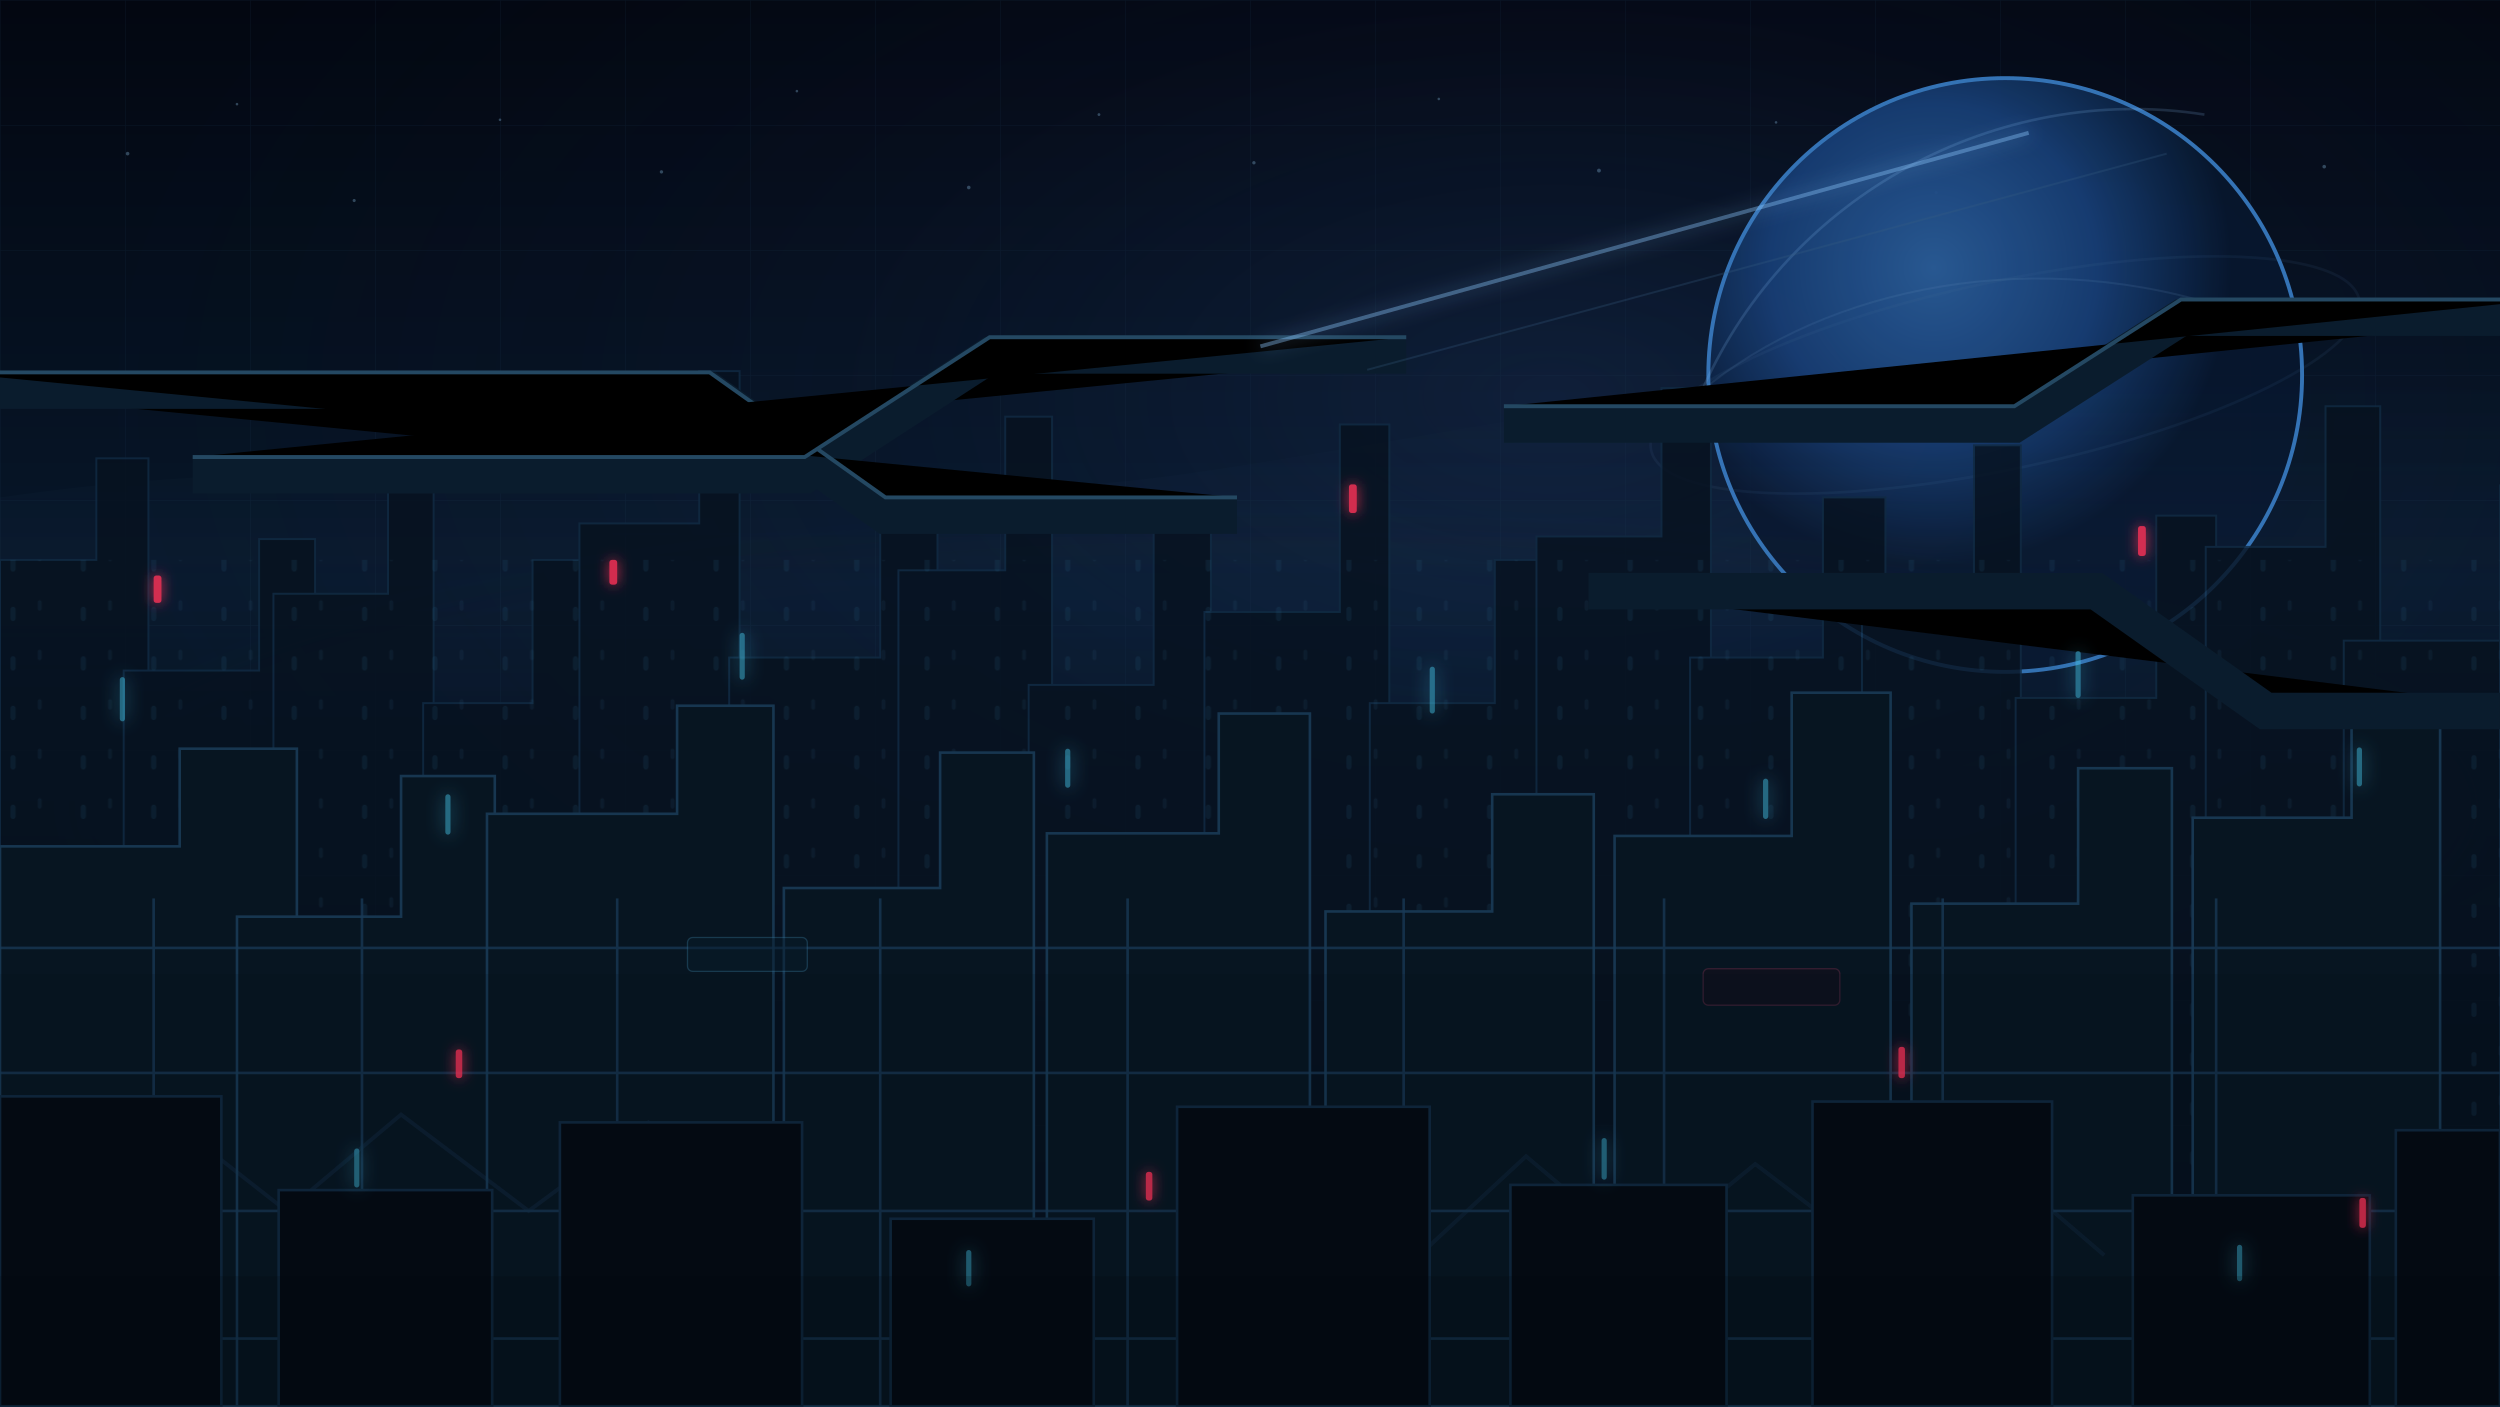
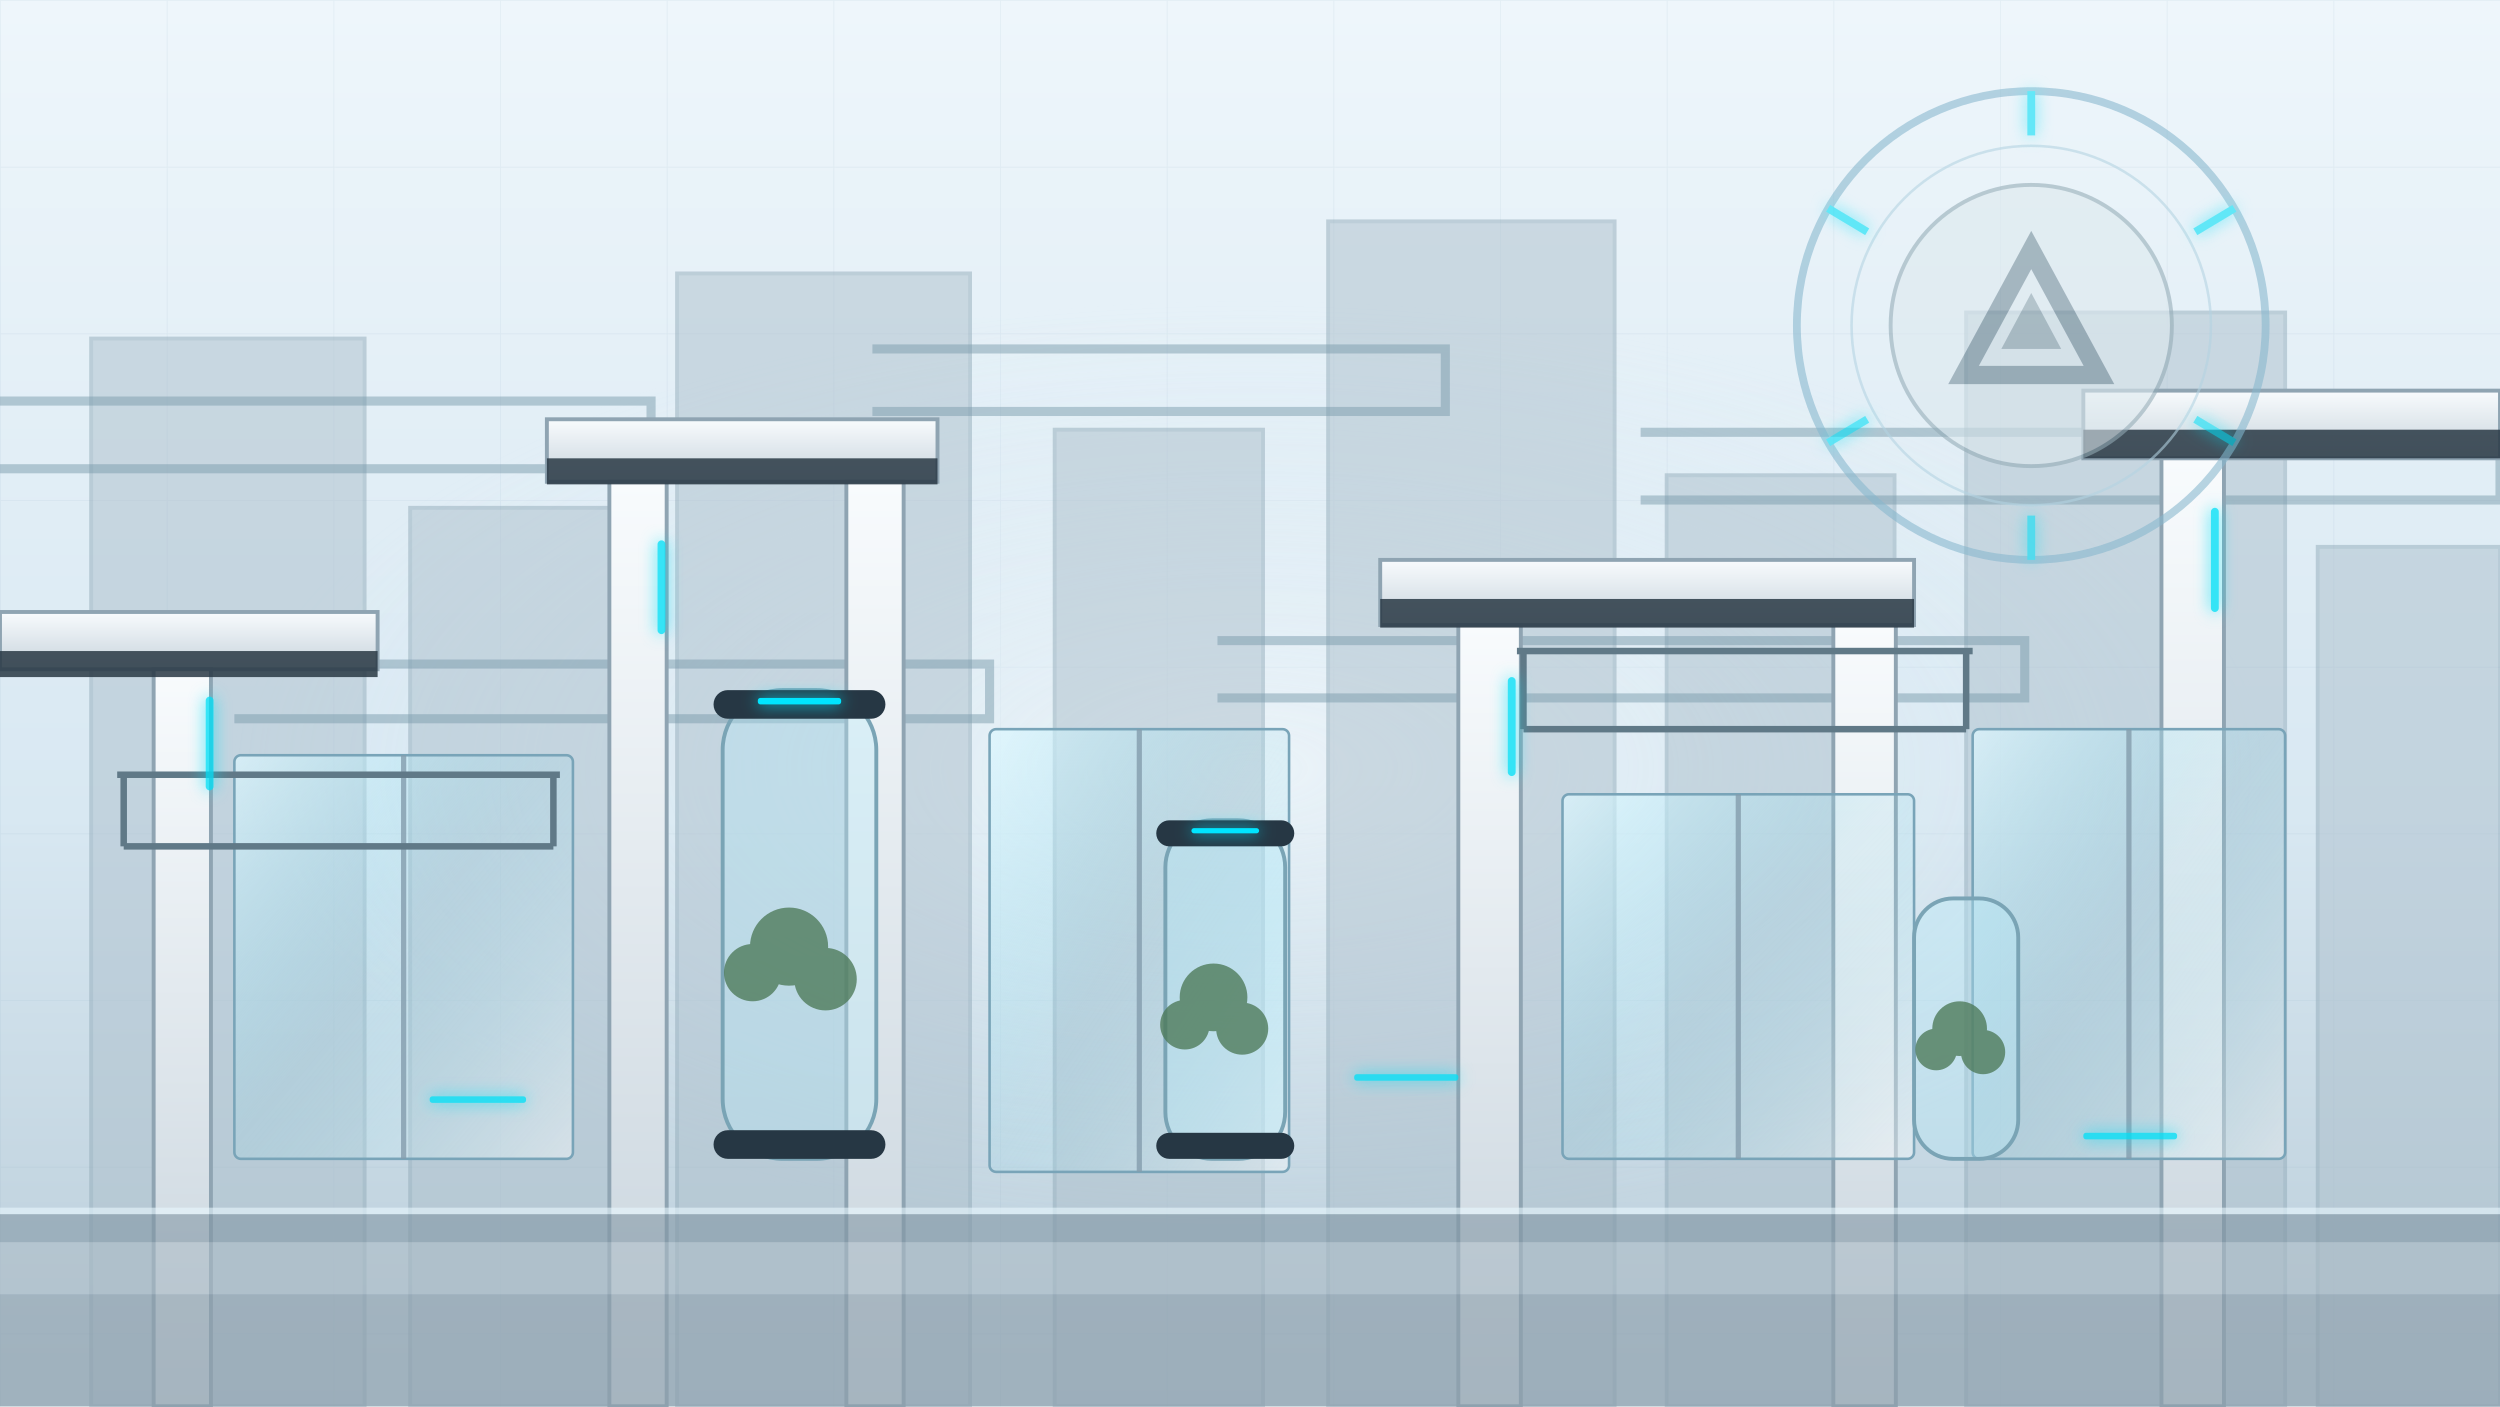
<svg xmlns="http://www.w3.org/2000/svg" width="1920" height="1080" viewBox="0 0 1920 1080">
  <defs>
    <linearGradient id="sky" x1="0" y1="0" x2="0" y2="1">
-       <stop offset="0" stop-color="#030711" />
-       <stop offset=".42" stop-color="#07172a" />
-       <stop offset=".72" stop-color="#07111f" />
-       <stop offset="1" stop-color="#040811" />
+       <stop offset="0" stop-color="#eef6fb" />
+       <stop offset=".58" stop-color="#d8e8f2" />
+       <stop offset="1" stop-color="#b9ccd8" />
    </linearGradient>
-     <radialGradient id="nebula" cx=".62" cy=".28" r=".62">
-       <stop offset="0" stop-color="#2f4f8d" stop-opacity=".22" />
-       <stop offset=".45" stop-color="#1f3769" stop-opacity=".08" />
-       <stop offset="1" stop-color="#07111f" stop-opacity="0" />
+     <linearGradient id="glass" x1="0" y1="0" x2="1" y2="1">
+       <stop stop-color="#dff8ff" stop-opacity=".7" />
+       <stop offset=".48" stop-color="#8fd9eb" stop-opacity=".16" />
+       <stop offset="1" stop-color="#fff" stop-opacity=".42" />
+     </linearGradient>
+     <linearGradient id="panel" x1="0" y1="0" x2="0" y2="1">
+       <stop stop-color="#f8fbfd" />
+       <stop offset="1" stop-color="#c7d3dc" />
+     </linearGradient>
+     <radialGradient id="mist">
+       <stop stop-color="#fff" stop-opacity=".8" />
+       <stop offset="1" stop-color="#d8e9f3" stop-opacity="0" />
    </radialGradient>
-     <radialGradient id="planet" cx=".38" cy=".32">
-       <stop offset="0" stop-color="#2a5b96" />
-       <stop offset=".55" stop-color="#173d73" />
-       <stop offset="1" stop-color="#07162d" />
-     </radialGradient>
-     <linearGradient id="haze" x1="0" y1="0" x2="0" y2="1">
-       <stop offset="0" stop-color="#4b7fb0" stop-opacity="0" />
-       <stop offset=".5" stop-color="#4b7fb0" stop-opacity=".08" />
-       <stop offset="1" stop-color="#4b7fb0" stop-opacity="0" />
-     </linearGradient>
-     <pattern id="grid" width="96" height="96" patternUnits="userSpaceOnUse">
-       <path d="M96 0H0V96" fill="none" stroke="#1c3855" stroke-width="1" opacity=".22" />
-     </pattern>
-     <pattern id="windows" width="54" height="38" patternUnits="userSpaceOnUse">
-       <rect x="8" y="10" width="4" height="11" rx="2" fill="#2b6689" opacity=".28" />
-       <rect x="29" y="5" width="3" height="8" rx="1.5" fill="#386f90" opacity=".20" />
-     </pattern>
-     <filter id="glowBlue" x="-120%" y="-120%" width="340%" height="340%">
-       <feGaussianBlur stdDeviation="7" result="b" />
+     <filter id="cyanGlow" x="-80%" y="-80%" width="260%" height="260%">
+       <feGaussianBlur stdDeviation="6" result="b" />
      <feMerge>
        <feMergeNode in="b" />
        <feMergeNode in="SourceGraphic" />
      </feMerge>
    </filter>
-     <filter id="glowRed" x="-120%" y="-120%" width="340%" height="340%">
-       <feGaussianBlur stdDeviation="5" result="b" />
-       <feMerge>
-         <feMergeNode in="b" />
-         <feMergeNode in="SourceGraphic" />
-       </feMerge>
-     </filter>
-     <filter id="soft" x="-20%" y="-30%" width="140%" height="160%">
-       <feGaussianBlur stdDeviation="18" />
-     </filter>
+     <pattern id="glassGrid" width="128" height="128" patternUnits="userSpaceOnUse">
+       <path d="M128 0H0V128" fill="none" stroke="#7ba3b8" stroke-width="1" opacity=".12" />
+     </pattern>
  </defs>
  <rect width="1920" height="1080" fill="url(#sky)" />
-   <rect width="1920" height="1080" fill="url(#nebula)" />
-   <rect width="1920" height="1080" fill="url(#grid)" />
-   <g fill="#87b8dd" opacity=".34">
-     <circle cx="98" cy="118" r="1.4" />
-     <circle cx="182" cy="80" r="1" />
-     <circle cx="272" cy="154" r="1.2" />
-     <circle cx="384" cy="92" r="1" />
-     <circle cx="508" cy="132" r="1.3" />
-     <circle cx="612" cy="70" r="1" />
-     <circle cx="744" cy="144" r="1.4" />
-     <circle cx="844" cy="88" r="1.1" />
-     <circle cx="963" cy="125" r="1.3" />
-     <circle cx="1105" cy="76" r="1" />
-     <circle cx="1228" cy="131" r="1.5" />
-     <circle cx="1364" cy="94" r="1" />
-     <circle cx="1487" cy="148" r="1.2" />
-     <circle cx="1632" cy="84" r="1.1" />
-     <circle cx="1785" cy="128" r="1.4" />
+   <rect width="1920" height="1080" fill="url(#glassGrid)" />
+   <ellipse cx="960" cy="590" rx="780" ry="360" fill="url(#mist)" opacity=".58" />
+   <g id="lab-far" opacity=".48" fill="#a9bdc9" stroke="#8fa7b5" stroke-width="3">
+     <path d="M70 1080V260h210v820z" />
+     <path d="M315 1080V390h165v690z" />
+     <path d="M520 1080V210h225v870z" />
+     <path d="M810 1080V330h160v750z" />
+     <path d="M1020 1080V170h220v910z" />
+     <path d="M1280 1080V365h175v715z" />
+     <path d="M1510 1080V240h245v840z" />
+     <path d="M1780 1080V420h140v660z" />
  </g>
-   <g opacity=".95">
-     <circle cx="1540" cy="288" r="228" fill="url(#planet)" stroke="#3778bd" stroke-width="3" />
-     <path d="M1308 298c66-148 226-235 385-210" fill="none" stroke="#8bc4f7" stroke-width="2" opacity=".18" />
-     <path d="M1298 308c91-83 253-121 406-73" fill="none" stroke="#6b9ac5" stroke-width="1.5" opacity=".14" />
-     <ellipse cx="1540" cy="288" rx="278" ry="72" fill="none" stroke="#446f9b" stroke-width="2" opacity=".12" transform="rotate(-12 1540 288)" />
+   <g opacity=".48" stroke="#7898aa" stroke-width="7" fill="none">
+     <path d="M0 308h500v52H0M670 268h440v48H670M1260 332h660v52h-660" />
+     <path d="M180 510h580v42H180M935 492h620v44H935" />
  </g>
-   <path d="M0 382C360 330 620 405 910 364s540-118 1010-63v265H0z" fill="url(#haze)" opacity=".46" />
-   <ellipse cx="980" cy="620" rx="920" ry="210" fill="#183553" opacity=".05" filter="url(#soft)" />
-   <g id="far-city" fill="#06111e" stroke="#102a42" stroke-width="1.5" opacity=".82">
-     <path d="M0 1080V430h74V352h40V1080z" />
-     <path d="M95 1080V515h104V414h43V1080z" />
-     <path d="M210 1080V456h88V344h35V1080z" />
-     <path d="M325 1080V540h84V430h48V1080z" />
-     <path d="M445 1080V402h92V285h31V1080z" />
-     <path d="M560 1080V505h116V384h44V1080z" />
-     <path d="M690 1080V438h82V320h36V1080z" />
-     <path d="M790 1080V526h96V406h44V1080z" />
-     <path d="M925 1080V470h104V326h38V1080z" />
-     <path d="M1052 1080V540h96V430h44V1080z" />
-     <path d="M1180 1080V412h96V298h38V1080z" />
-     <path d="M1298 1080V505h102V382h48V1080z" />
-     <path d="M1430 1080V448h86V342h36V1080z" />
-     <path d="M1548 1080V536h108V396h46V1080z" />
-     <path d="M1694 1080V420h92V312h42V1080z" />
-     <path d="M1800 1080V492h120V372h0V1080z" />
+   <g id="lab-atrium" fill="url(#panel)" stroke="#8fa4b2" stroke-width="3">
+     <path d="M0 470h290v44H0z" />
+     <path d="M118 514h44v566h-44z" />
+     <path d="M420 322h300v48H420z" />
+     <path d="M468 370h44v710h-44z" />
+     <path d="M650 370h44v710h-44z" />
+     <path d="M1060 430h410v50h-410z" />
+     <path d="M1120 480h48v600h-48z" />
+     <path d="M1408 480h48v600h-48z" />
+     <path d="M1600 300h320v52h-320z" />
+     <path d="M1660 352h48v728h-48z" />
  </g>
-   <g opacity=".52">
-     <rect x="0" y="430" width="1920" height="650" fill="url(#windows)" />
+   <g fill="#293844" opacity=".85">
+     <path d="M0 500h290v20H0z" />
+     <path d="M420 352h300v20H420z" />
+     <path d="M1060 460h410v22h-410z" />
+     <path d="M1600 330h320v22h-320z" />
  </g>
-   <g id="mid-city" fill="#071521" stroke="#173650" stroke-width="2">
-     <path d="M0 1080V650h138V575h90v505z" />
-     <path d="M182 1080V704h126V596h72v484z" />
-     <path d="M374 1080V625h146V542h74v538z" />
-     <path d="M602 1080V682h120V578h72v502z" />
-     <path d="M804 1080V640h132V548h70v532z" />
-     <path d="M1018 1080V700h128V610h78v470z" />
-     <path d="M1240 1080V642h136V532h76v548z" />
-     <path d="M1468 1080V694h128V590h72v490z" />
-     <path d="M1684 1080V628h122V540h68v540z" />
+   <g id="lab-glass" fill="url(#glass)" stroke="#79a4b8" stroke-width="2">
+     <rect x="180" y="580" width="260" height="310" rx="5" />
+     <rect x="760" y="560" width="230" height="340" rx="5" />
+     <rect x="1200" y="610" width="270" height="280" rx="5" />
+     <rect x="1515" y="560" width="240" height="330" rx="5" />
  </g>
-   <g fill="none" stroke="#183a57" opacity=".75">
-     <path d="M0 728H1920M0 824H1920M0 930H1920M0 1028H1920" stroke-width="2" />
-     <path d="M118 690V1080M278 690V1080M474 690V1080M676 690V1080M866 690V1080M1078 690V1080M1278 690V1080M1492 690V1080M1702 690V1080" stroke-width="2" />
-     <path d="M48 930l80-72 92 72 88-74 98 74 92-68 88 68" stroke-width="3" opacity=".38" />
-     <path d="M1090 964l82-76 90 76 86-70 92 70 92-72 84 72" stroke-width="3" opacity=".35" />
+   <g stroke="#839cac" stroke-width="4" opacity=".8">
+     <path d="M310 580v310M875 560v340M1335 610v280M1635 560v330" />
  </g>
-   <g stroke="#0a1c2d" stroke-width="28">
-     <path d="M-40 300h585l135 96h270" />
-     <path d="M148 365h470l142-92h320" />
-     <path d="M1155 326h392l128-82h280" />
-     <path d="M1220 454h390l130 92h220" />
+   <g id="lab-pods">
+     <g fill="#b8edfa" fill-opacity=".34" stroke="#7aa4b5" stroke-width="3">
+       <rect x="555" y="530" width="118" height="360" rx="46" />
+       <rect x="895" y="630" width="92" height="260" rx="36" />
+       <rect x="1470" y="690" width="80" height="200" rx="30" />
+     </g>
+     <g fill="#263744">
+       <rect x="548" y="530" width="132" height="22" rx="11" />
+       <rect x="548" y="868" width="132" height="22" rx="11" />
+       <rect x="888" y="630" width="106" height="20" rx="10" />
+       <rect x="888" y="870" width="106" height="20" rx="10" />
+     </g>
+     <g fill="#00e5ff" filter="url(#cyanGlow)">
+       <rect x="582" y="536" width="64" height="5" rx="2" />
+       <rect x="915" y="636" width="52" height="4" rx="2" />
+     </g>
  </g>
-   <g stroke="#244862" stroke-width="3">
-     <path d="M-40 286h585l135 96h270" />
-     <path d="M148 351h470l142-92h320" />
-     <path d="M1155 312h392l128-82h280" />
+   <g id="lab-plants" fill="#4c7857" opacity=".78">
+     <circle cx="606" cy="727" r="30" />
+     <circle cx="578" cy="747" r="22" />
+     <circle cx="634" cy="752" r="24" />
+     <circle cx="932" cy="766" r="26" />
+     <circle cx="910" cy="787" r="19" />
+     <circle cx="954" cy="790" r="20" />
+     <circle cx="1505" cy="790" r="21" />
+     <circle cx="1487" cy="806" r="16" />
+     <circle cx="1523" cy="808" r="17" />
  </g>
-   <g id="foreground" fill="#040a12" stroke="#10283e" stroke-width="2">
-     <path d="M0 1080V842h170v238z" />
-     <path d="M214 1080V914h164v166z" />
-     <path d="M430 1080V862h186v218z" />
-     <path d="M684 1080V936h156v144z" />
-     <path d="M904 1080V850h194v230z" />
-     <path d="M1160 1080V910h166v170z" />
-     <path d="M1392 1080V846h184v234z" />
-     <path d="M1638 1080V918h182v162z" />
-     <path d="M1840 1080V868h80v212z" />
+   <g id="lab-walkways" fill="none" stroke="#607987" stroke-width="5">
+     <path d="M95 650h330M95 650v-55M425 650v-55M1170 560h340M1170 560v-60M1510 560v-60" />
+     <path d="M90 595h340M1165 500h350" />
  </g>
-   <g fill="#45c6eb" filter="url(#glowBlue)" opacity=".48">
-     <rect x="92" y="520" width="4" height="34" rx="2" />
-     <rect x="342" y="610" width="4" height="31" rx="2" />
-     <rect x="568" y="486" width="4" height="36" rx="2" />
-     <rect x="818" y="575" width="4" height="30" rx="2" />
-     <rect x="1098" y="512" width="4" height="36" rx="2" />
-     <rect x="1354" y="598" width="4" height="31" rx="2" />
-     <rect x="1594" y="500" width="4" height="36" rx="2" />
-     <rect x="1810" y="574" width="4" height="30" rx="2" />
-     <rect x="272" y="882" width="4" height="30" rx="2" />
-     <rect x="742" y="960" width="4" height="28" rx="2" />
-     <rect x="1230" y="874" width="4" height="32" rx="2" />
-     <rect x="1718" y="956" width="4" height="28" rx="2" />
+   <g id="lab-emblem" transform="translate(1560 250)" opacity=".58">
+     <circle r="180" fill="none" stroke="#86b6cd" stroke-width="6" />
+     <circle r="138" fill="none" stroke="#b3d3e1" stroke-width="2" />
+     <circle r="108" fill="#dce8ee" stroke="#93aab5" stroke-width="3" />
+     <path d="M0-58 52 38h-104z" fill="none" stroke="#748b98" stroke-width="14" />
+     <path d="M0-25 23 18h-46z" fill="#8fa3ad" />
+     <path d="M0-180v34M156-90l-30 18M156 90l-30-18M0 180v-34M-156 90l30-18M-156-90l30 18" stroke="#00dff6" stroke-width="6" filter="url(#cyanGlow)" />
  </g>
-   <g fill="#ff3159" filter="url(#glowRed)" opacity=".82">
-     <rect x="118" y="442" width="6" height="21" rx="2" />
-     <rect x="468" y="430" width="6" height="19" rx="2" />
-     <rect x="1036" y="372" width="6" height="22" rx="2" />
-     <rect x="1642" y="404" width="6" height="23" rx="2" />
-     <rect x="350" y="806" width="5" height="22" rx="2" />
-     <rect x="880" y="900" width="5" height="22" rx="2" />
-     <rect x="1458" y="804" width="5" height="24" rx="2" />
-     <rect x="1812" y="920" width="5" height="23" rx="2" />
+   <g fill="#00dff6" filter="url(#cyanGlow)" opacity=".78">
+     <rect x="158" y="535" width="6" height="72" rx="3" />
+     <rect x="505" y="415" width="6" height="72" rx="3" />
+     <rect x="1158" y="520" width="6" height="76" rx="3" />
+     <rect x="1698" y="390" width="6" height="80" rx="3" />
+     <rect x="330" y="842" width="74" height="5" rx="2" />
+     <rect x="1040" y="825" width="80" height="5" rx="2" />
+     <rect x="1600" y="870" width="72" height="5" rx="2" />
  </g>
-   <g opacity=".45">
-     <rect x="528" y="720" width="92" height="26" rx="4" fill="#061b2a" stroke="#2d6584" />
-     <path d="M544 733h58" stroke="#52d6ff" stroke-width="2" filter="url(#glowBlue)" />
-     <rect x="1308" y="744" width="105" height="28" rx="4" fill="#160c18" stroke="#6f2945" />
-     <path d="M1326 758h68" stroke="#ff3159" stroke-width="2" filter="url(#glowRed)" />
+   <g id="lab-foreground" opacity=".58">
+     <path d="M0 930h1920v150H0z" fill="#8196a3" />
+     <path d="M0 954h1920v126H0z" fill="#aabac4" />
+     <path d="M0 994h1920v86H0z" fill="#6c8290" opacity=".48" />
+     <path d="M0 930h1920" stroke="#e8f8ff" stroke-width="5" />
  </g>
-   <path d="M968 266L1558 102" stroke="#8dc9ff" stroke-width="3" opacity=".42" filter="url(#glowBlue)" />
-   <path d="M1050 284L1664 118" stroke="#365c80" stroke-width="1.5" opacity=".28" />
-   <rect y="748" width="1920" height="332" fill="#020711" opacity=".12" />
-   <rect y="980" width="1920" height="100" fill="#02050a" opacity=".18" />
</svg>
